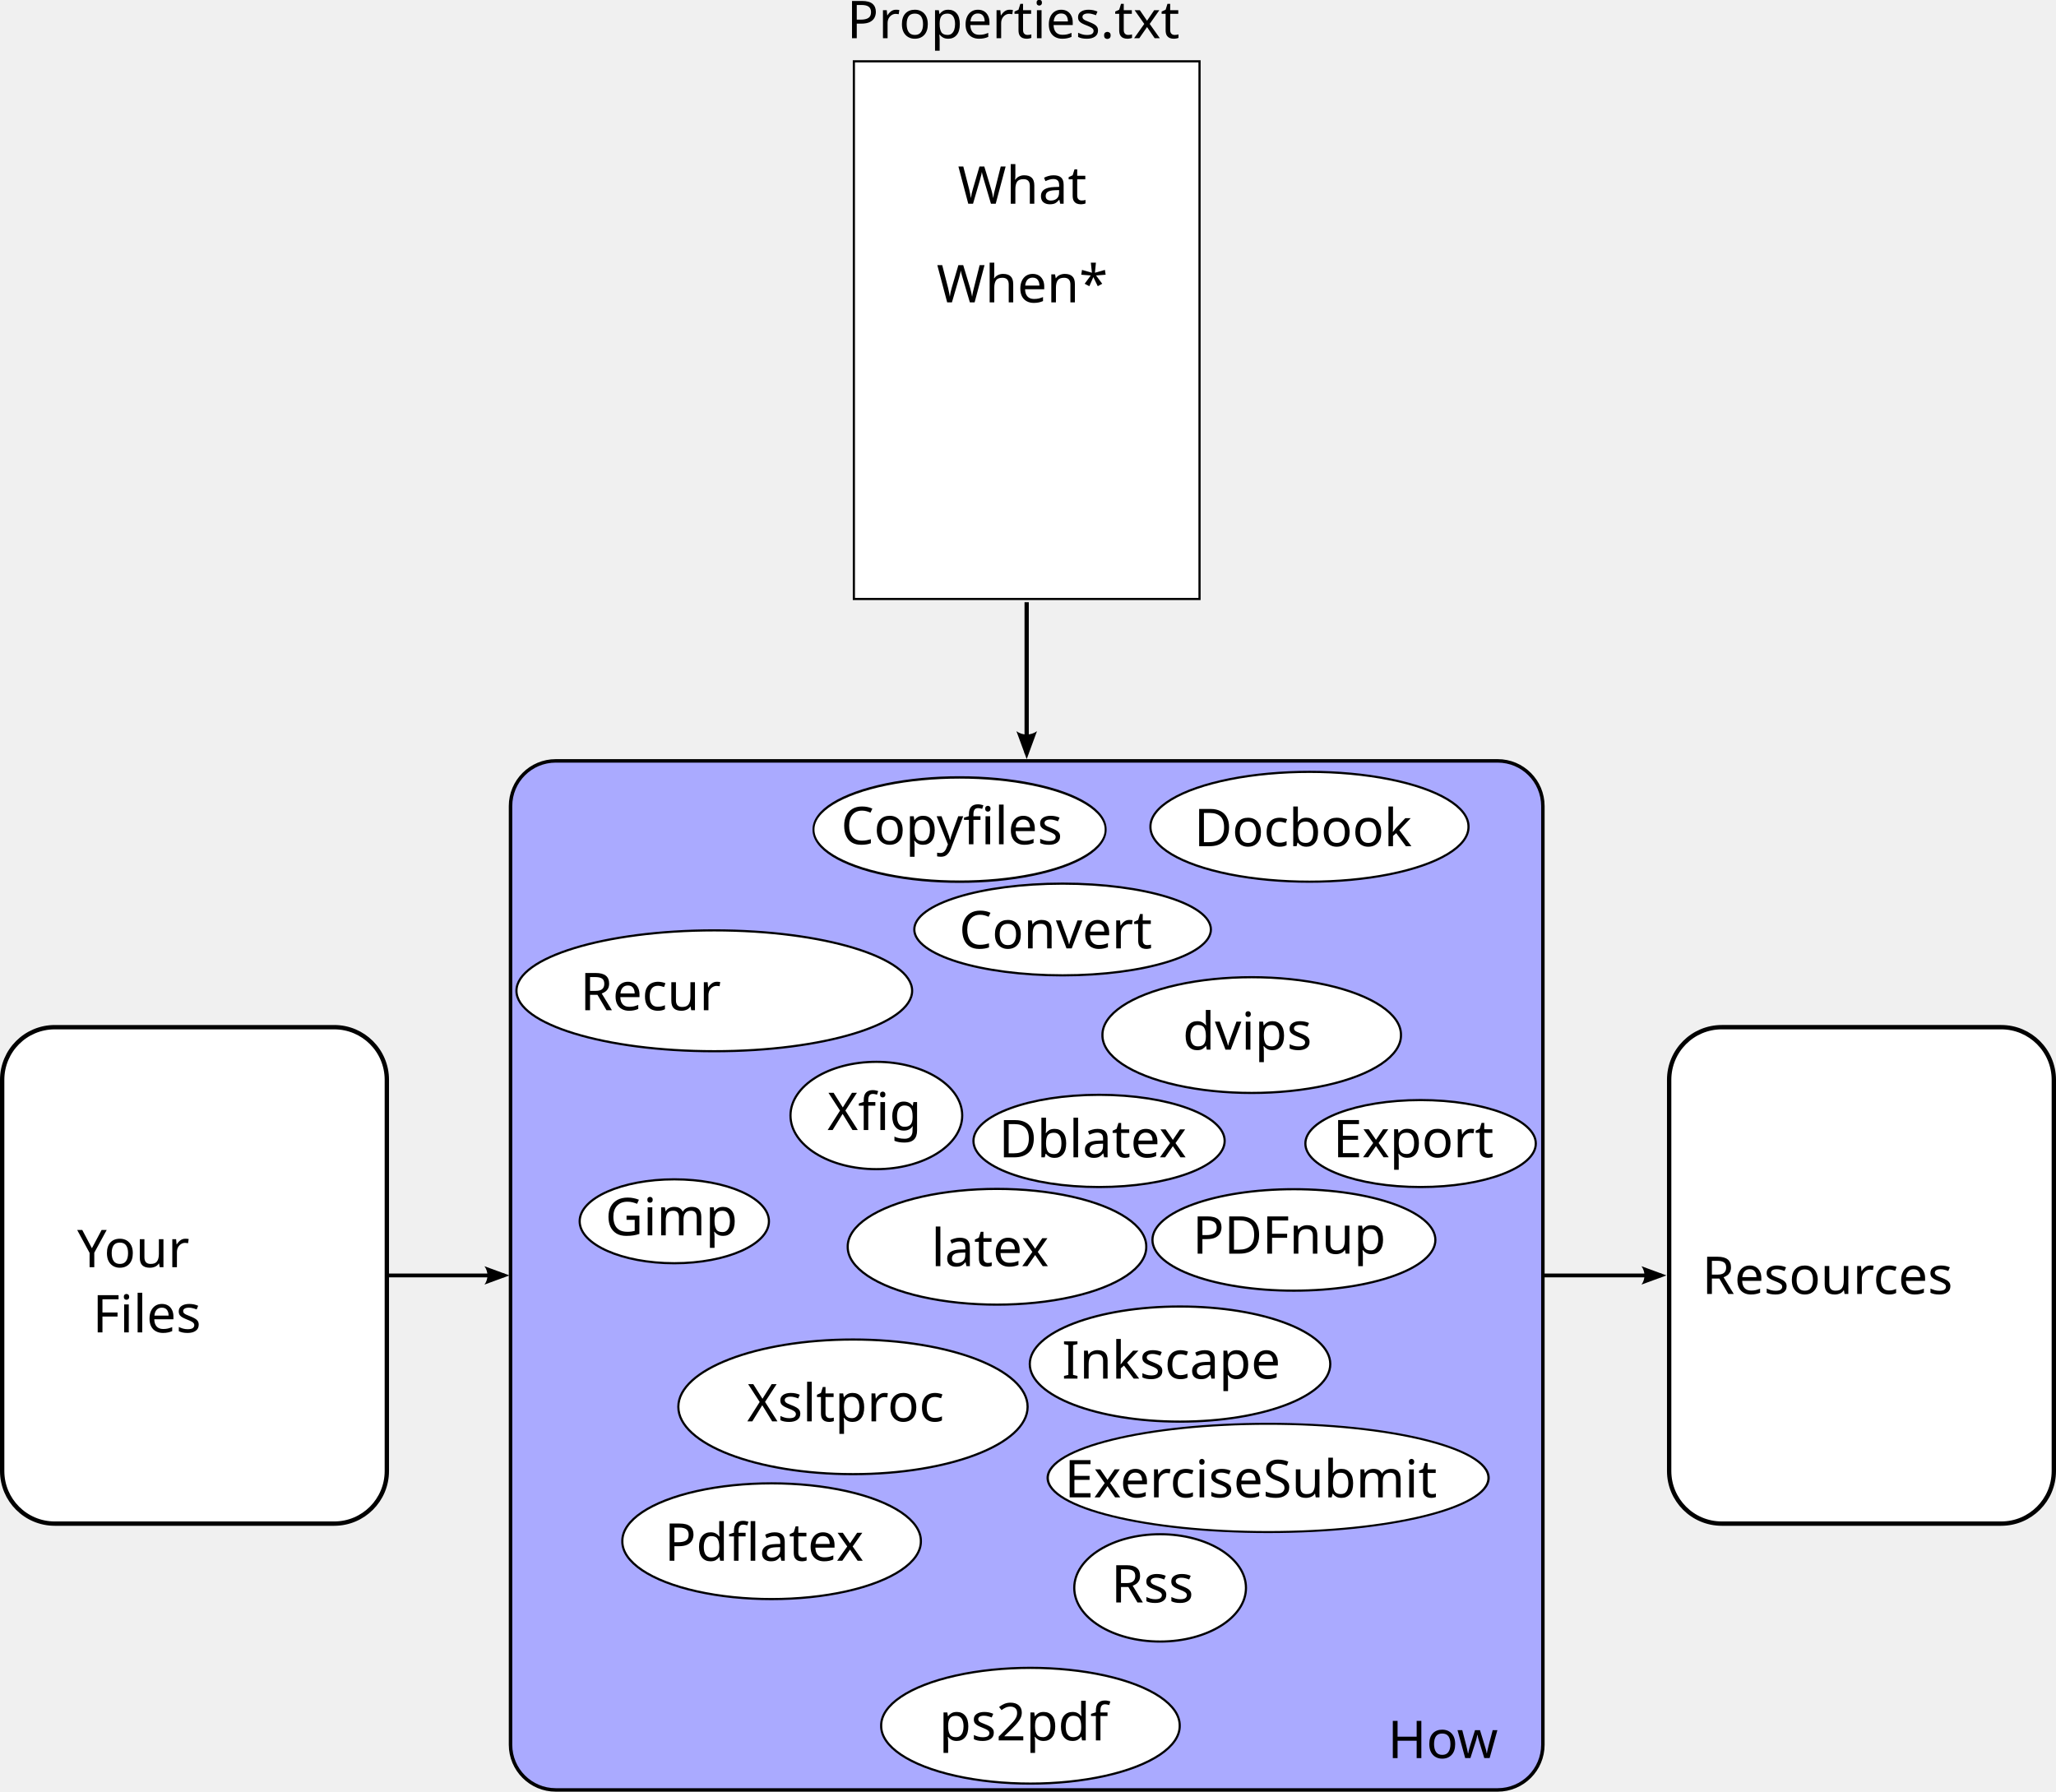
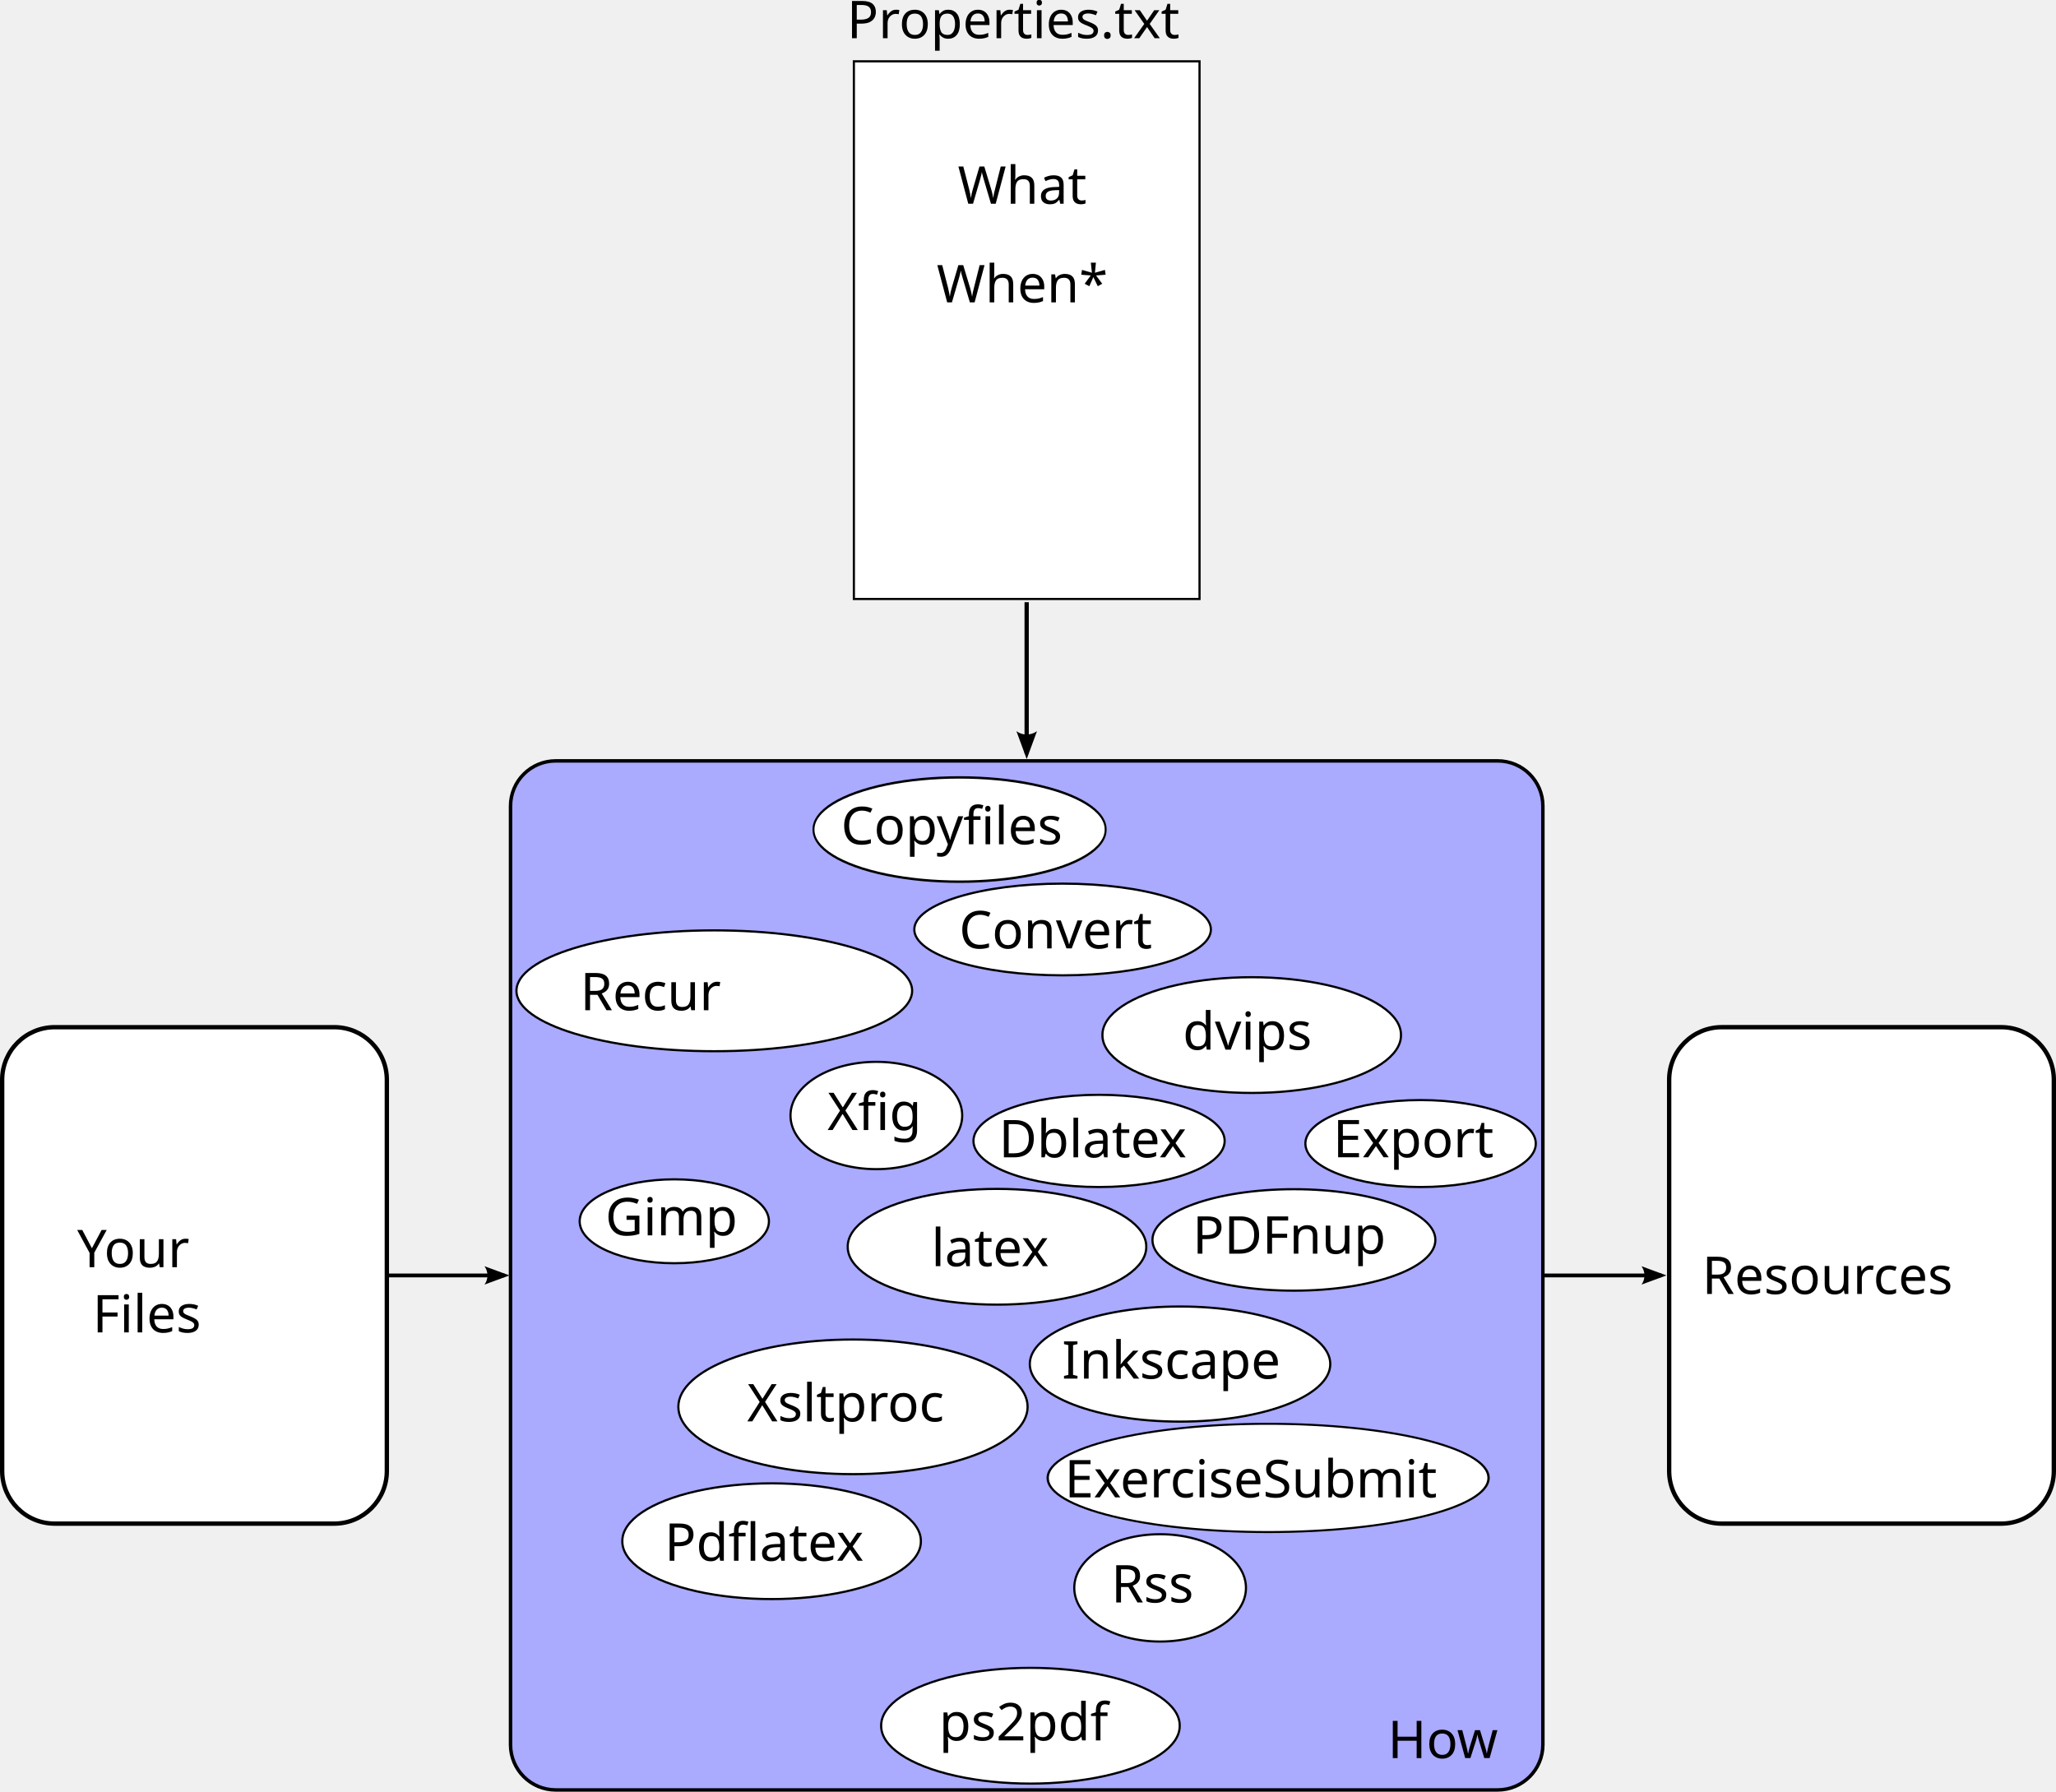
<svg xmlns="http://www.w3.org/2000/svg" width="472.889" height="412.094" id="svg2487" version="1.0">
  <defs id="defs2489">
    <marker orient="auto" refY="0" refX="0" id="Arrow2Mend" style="overflow:visible">
      <path id="path3221" style="font-size:12px;fill-rule:evenodd;stroke-width:0.625;stroke-linejoin:round" d="M 8.719,4.034 L -2.207,0.016 L 8.719,-4.002 C 6.973,-1.63 6.983,1.616 8.719,4.034 z" transform="scale(-0.6,-0.6)" />
    </marker>
  </defs>
  <g id="layer1" transform="translate(-163.2515,-75.24771)">
    <g id="g4322" transform="translate(4.2370606e-5,0.2000522)">
      <rect ry="10.4" rx="10.4" y="250.053" x="280.675" height="236.689" width="237.445" id="rect2712" style="fill:#aaaaff;fill-opacity:1;fill-rule:nonzero;stroke:#000000;stroke-width:0.8;stroke-linecap:butt;stroke-miterlimit:4;stroke-dasharray:none;stroke-dashoffset:0;stroke-opacity:1" />
      <g id="g2526" transform="translate(-0.6201449,1.588583)">
        <path style="fill:#ffffff;fill-opacity:1;fill-rule:nonzero;stroke:#000000;stroke-width:0.5;stroke-miterlimit:4;stroke-dasharray:none;stroke-dashoffset:0;stroke-opacity:1" id="path2287" d="M 388.655,101.318 A 21.766,9.649 0 1 1 345.122,101.318 A 21.766,9.649 0 1 1 388.655,101.318 z" transform="translate(-47.92441,253.0426)" />
        <text xml:space="preserve" style="font-size:12px;font-style:normal;font-weight:normal;fill:#000000;fill-opacity:1;stroke:none;stroke-width:1px;stroke-linecap:butt;stroke-linejoin:miter;stroke-opacity:1;font-family:Verdana" x="303.088" y="357.595" id="text2182">
          <tspan id="tspan2184" x="303.088" y="357.595">Gimp</tspan>
-         </text>
-       </g>
-       <g id="g2506" transform="translate(0.8057612,0.7345501)">
-         <path style="fill:#ffffff;fill-opacity:1;fill-rule:nonzero;stroke:#000000;stroke-width:0.5;stroke-miterlimit:4;stroke-dasharray:none;stroke-dashoffset:0;stroke-opacity:1" id="path2295" d="M 320.438,198.93 A 36.577,12.566 0 1 1 247.285,198.93 A 36.577,12.566 0 1 1 320.438,198.93 z" transform="translate(179.7697,65.54476)" />
-         <text xml:space="preserve" style="font-size:12px;font-style:normal;font-weight:normal;fill:#000000;fill-opacity:1;stroke:none;stroke-width:1px;stroke-linecap:butt;stroke-linejoin:miter;stroke-opacity:1;font-family:Verdana" x="437.103" y="268.943" id="text3419">
-           <tspan id="tspan3421" x="437.103" y="268.943">Docbook</tspan>
        </text>
      </g>
      <g id="g2521" transform="translate(2.503048,0.7460387)">
        <path style="fill:#ffffff;fill-opacity:1;fill-rule:nonzero;stroke:#000000;stroke-width:0.5;stroke-miterlimit:4;stroke-dasharray:none;stroke-dashoffset:0;stroke-opacity:1" id="path2392" d="M 204.306,170.052 A 28.89,10.605 0 1 1 146.525,170.052 A 28.89,10.605 0 1 1 204.306,170.052 z" transform="translate(238.1213,166.6675)" />
        <text xml:space="preserve" style="font-size:12px;font-style:normal;font-weight:normal;fill:#000000;fill-opacity:1;stroke:none;stroke-width:1px;stroke-linecap:butt;stroke-linejoin:miter;stroke-opacity:1;font-family:Verdana" x="390.497" y="340.498" id="text2388">
          <tspan id="tspan2390" x="390.497" y="340.498">Dblatex</tspan>
        </text>
      </g>
      <g id="g2546" transform="translate(-9.001717,0.7460316)">
        <path transform="matrix(0.7095948,0,0,0.8721525,182.295,258.1529)" d="M 344.224,7.969 A 47.348,13.688 0 1 1 249.529,7.969 A 47.348,13.688 0 1 1 344.224,7.969 z" id="path3546" style="fill:#ffffff;fill-opacity:1;fill-rule:nonzero;stroke:#000000;stroke-width:0.636;stroke-miterlimit:4;stroke-dasharray:none;stroke-dashoffset:0;stroke-opacity:1" />
        <text id="text3542" y="268.484" x="365.682" style="font-size:12px;font-style:normal;font-weight:normal;fill:#000000;fill-opacity:1;stroke:none;stroke-width:1px;stroke-linecap:butt;stroke-linejoin:miter;stroke-opacity:1;font-family:Verdana" xml:space="preserve">
          <tspan y="268.484" x="365.682" id="tspan3544">Copyfiles</tspan>
        </text>
      </g>
      <g id="g2490" transform="translate(0.4159014,-3.36626)">
        <path transform="translate(137.7588,276.7488)" d="M 246.387,58.234 A 19.747,12.342 0 1 1 206.893,58.234 A 19.747,12.342 0 1 1 246.387,58.234 z" id="path3554" style="fill:#ffffff;fill-opacity:1;fill-rule:nonzero;stroke:#000000;stroke-width:0.5;stroke-miterlimit:4;stroke-dasharray:none;stroke-dashoffset:0;stroke-opacity:1" />
        <text id="text3550" y="338.331" x="353.152" style="font-size:12px;font-style:normal;font-weight:normal;fill:#000000;fill-opacity:1;stroke:none;stroke-width:1px;stroke-linecap:butt;stroke-linejoin:miter;stroke-opacity:1;font-family:Verdana" xml:space="preserve">
          <tspan y="338.331" x="353.152" id="tspan3552">Xfig</tspan>
        </text>
      </g>
      <g id="g2536" transform="translate(-0.4737923,0.7460495)">
        <path transform="translate(123.2263,323.077)" d="M 346.468,64.966 A 34.557,13.239 0 1 1 277.354,64.966 A 34.557,13.239 0 1 1 346.468,64.966 z" id="path3562" style="fill:#ffffff;fill-opacity:1;fill-rule:nonzero;stroke:#000000;stroke-width:0.5;stroke-miterlimit:4;stroke-dasharray:none;stroke-dashoffset:0;stroke-opacity:1" />
        <text id="text3558" y="391.394" x="407.97" style="font-size:12px;font-style:normal;font-weight:normal;fill:#000000;fill-opacity:1;stroke:none;stroke-width:1px;stroke-linecap:butt;stroke-linejoin:miter;stroke-opacity:1;font-family:Verdana" xml:space="preserve">
          <tspan y="391.394" x="407.97" id="tspan3560">Inkscape</tspan>
        </text>
      </g>
      <g id="g2500" transform="translate(-0.1068786,0.7460447)">
        <path transform="translate(116.9415,158.945)" d="M 324.926,129.143 A 34.108,10.547 0 1 1 256.709,129.143 A 34.108,10.547 0 1 1 324.926,129.143 z" id="path3580" style="fill:#ffffff;fill-opacity:1;fill-rule:nonzero;stroke:#000000;stroke-width:0.5;stroke-miterlimit:4;stroke-dasharray:none;stroke-dashoffset:0;stroke-opacity:1" />
        <text id="text3574" y="292.439" x="383.958" style="font-size:12px;font-style:normal;font-weight:normal;fill:#000000;fill-opacity:1;stroke:none;stroke-width:1px;stroke-linecap:butt;stroke-linejoin:miter;stroke-opacity:1;font-family:Verdana" xml:space="preserve">
          <tspan y="292.439" x="383.958" id="tspan3576">Convert</tspan>
          <tspan id="tspan3578" y="307.439" x="383.958" />
        </text>
      </g>
      <g id="g2480" transform="translate(-0.4737876,8.339753)">
        <path transform="translate(144.7172,237.3576)" d="M 255.363,152.929 A 40.167,15.483 0 1 1 175.029,152.929 A 40.167,15.483 0 1 1 255.363,152.929 z" id="path3588" style="fill:#ffffff;fill-opacity:1;fill-rule:nonzero;stroke:#000000;stroke-width:0.5;stroke-miterlimit:4;stroke-dasharray:none;stroke-dashoffset:0;stroke-opacity:1" />
        <text id="text3584" y="393.638" x="335.565" style="font-size:12px;font-style:normal;font-weight:normal;fill:#000000;fill-opacity:1;stroke:none;stroke-width:1px;stroke-linecap:butt;stroke-linejoin:miter;stroke-opacity:1;font-family:Verdana" xml:space="preserve">
          <tspan id="tspan3586" y="393.638" x="335.565">Xsltproc</tspan>
        </text>
      </g>
      <g id="g2475" transform="translate(-0.36464,10.02475)">
        <path transform="translate(-24.45354,263.8877)" d="M 399.874,155.622 A 34.333,13.239 0 1 1 331.209,155.622 A 34.333,13.239 0 1 1 399.874,155.622 z" id="path3604" style="fill:#ffffff;fill-opacity:1;fill-rule:nonzero;stroke:#000000;stroke-width:0.5;stroke-miterlimit:4;stroke-dasharray:none;stroke-dashoffset:0;stroke-opacity:1" />
        <text id="text3600" y="424.007" x="316.479" style="font-size:12px;font-style:normal;font-weight:normal;fill:#000000;fill-opacity:1;stroke:none;stroke-width:1px;stroke-linecap:butt;stroke-linejoin:miter;stroke-opacity:1;font-family:Verdana" xml:space="preserve">
          <tspan y="424.007" x="316.479" id="tspan3602">Pdflatex</tspan>
        </text>
      </g>
      <g id="g2541" transform="translate(1.729372,-2.395508)">
        <path transform="translate(67.55663,143.0598)" d="M 424.109,219.575 A 32.537,11.669 0 1 1 359.034,219.575 A 32.537,11.669 0 1 1 424.109,219.575 z" id="path3612" style="fill:#ffffff;fill-opacity:1;fill-rule:nonzero;stroke:#000000;stroke-width:0.5;stroke-miterlimit:4;stroke-dasharray:none;stroke-dashoffset:0;stroke-opacity:1" />
        <text id="text3608" y="365.79" x="435.831" style="font-size:12px;font-style:normal;font-weight:normal;fill:#000000;fill-opacity:1;stroke:none;stroke-width:1px;stroke-linecap:butt;stroke-linejoin:miter;stroke-opacity:1;font-family:Verdana" xml:space="preserve">
          <tspan y="365.79" x="435.831" id="tspan3610">PDFnup</tspan>
        </text>
      </g>
      <g id="g2516" transform="translate(-0.1570664,-2.395512)">
        <path transform="translate(511.1503,150.5685)" d="M 5.5,189.897 A 26.5,10 0 1 1 -47.5,189.897 A 26.5,10 0 1 1 5.5,189.897 z" id="path3620" style="fill:#ffffff;fill-opacity:1;fill-rule:nonzero;stroke:#000000;stroke-width:0.5;stroke-miterlimit:4;stroke-dasharray:none;stroke-dashoffset:0;stroke-opacity:1" />
        <text id="text3616" y="343.621" x="470.026" style="font-size:12px;font-style:normal;font-weight:normal;fill:#000000;fill-opacity:1;stroke:none;stroke-width:1px;stroke-linecap:butt;stroke-linejoin:miter;stroke-opacity:1;font-family:Verdana" xml:space="preserve">
          <tspan y="343.621" x="470.026" id="tspan3618">Export</tspan>
        </text>
      </g>
      <g id="g2495" transform="translate(-0.1068736,-5.30664)">
        <path style="fill:#ffffff;fill-opacity:1;fill-rule:nonzero;stroke:#000000;stroke-width:0.5;stroke-miterlimit:4;stroke-dasharray:none;stroke-dashoffset:0;stroke-opacity:1" id="path2478" d="M 287.813,281.782 A 45.503,13.898 0 1 1 196.807,281.782 A 45.503,13.898 0 1 1 287.813,281.782 z" transform="translate(85.33812,26.46117)" />
        <text xml:space="preserve" style="font-size:12px;font-style:normal;font-weight:normal;text-align:center;text-anchor:middle;fill:#000000;fill-opacity:1;stroke:none;stroke-width:1px;stroke-linecap:butt;stroke-linejoin:miter;stroke-opacity:1;font-family:Verdana" x="327.044" y="312.711" id="text2462">
          <tspan id="tspan2464" x="327.044" y="312.711">Recur</tspan>
        </text>
      </g>
      <g id="g2465" transform="translate(-0.1131406,0.7460256)">
        <path style="fill:#ffffff;fill-opacity:1;fill-rule:nonzero;stroke:#000000;stroke-width:0.41;stroke-miterlimit:4;stroke-dasharray:none;stroke-dashoffset:0;stroke-opacity:1" id="path2480" d="M 352.369,309.353 A 38.554,10.984 0 1 1 275.26,309.353 A 38.554,10.984 0 1 1 352.369,309.353 z" transform="matrix(1.315011,0,0,1.133453,42.37244,63.5947)" />
        <text xml:space="preserve" style="font-size:12px;font-style:normal;font-weight:normal;fill:#000000;fill-opacity:1;stroke:none;stroke-width:1px;stroke-linecap:butt;stroke-linejoin:miter;stroke-opacity:1;font-family:Verdana" x="408.234" y="418.699" id="text2470">
          <tspan id="tspan2472" x="408.234" y="418.699">ExerciseSubmit</tspan>
        </text>
      </g>
      <g id="g2485" transform="translate(0.8064109,0.7460417)">
        <path style="fill:#ffffff;fill-opacity:1;fill-rule:nonzero;stroke:#000000;stroke-width:0.5;stroke-miterlimit:4;stroke-dasharray:none;stroke-dashoffset:0;stroke-opacity:1" id="path2330" d="M 399.874,155.622 A 34.333,13.239 0 1 1 331.209,155.622 A 34.333,13.239 0 1 1 399.874,155.622 z" transform="translate(26.2165,205.442)" />
        <text xml:space="preserve" style="font-size:12px;font-style:normal;font-weight:normal;fill:#000000;fill-opacity:1;stroke:none;stroke-width:1px;stroke-linecap:butt;stroke-linejoin:miter;stroke-opacity:1;font-family:Verdana" x="376.656" y="365.532" id="text2332">
          <tspan id="tspan2334" x="376.656" y="365.532">latex</tspan>
        </text>
      </g>
      <g id="g2511" transform="translate(2.695593,0.746049)">
        <path transform="translate(82.91297,156.7523)" d="M 399.874,155.622 A 34.333,13.239 0 1 1 331.209,155.622 A 34.333,13.239 0 1 1 399.874,155.622 z" id="path2338" style="fill:#ffffff;fill-opacity:1;fill-rule:nonzero;stroke:#000000;stroke-width:0.5;stroke-miterlimit:4;stroke-dasharray:none;stroke-dashoffset:0;stroke-opacity:1" />
        <text id="text2340" y="315.726" x="432.602" style="font-size:12px;font-style:normal;font-weight:normal;fill:#000000;fill-opacity:1;stroke:none;stroke-width:1px;stroke-linecap:butt;stroke-linejoin:miter;stroke-opacity:1;font-family:Verdana" xml:space="preserve">
          <tspan y="315.726" x="432.602" id="tspan2342">dvips</tspan>
        </text>
      </g>
      <g id="g2531" transform="translate(-8.118442,0.3280926)">
        <path style="fill:#ffffff;fill-opacity:1;fill-rule:nonzero;stroke:#000000;stroke-width:0.5;stroke-miterlimit:4;stroke-dasharray:none;stroke-dashoffset:0;stroke-opacity:1" id="path2346" d="M 399.874,155.622 A 34.333,13.239 0 1 1 331.209,155.622 A 34.333,13.239 0 1 1 399.874,155.622 z" transform="translate(42.83471,316.0235)" />
        <text xml:space="preserve" style="font-size:12px;font-style:normal;font-weight:normal;fill:#000000;fill-opacity:1;stroke:none;stroke-width:1px;stroke-linecap:butt;stroke-linejoin:miter;stroke-opacity:1;font-family:Verdana" x="387.368" y="475.026" id="text2348">
          <tspan id="tspan2350" x="387.368" y="475.026">ps2pdf</tspan>
        </text>
      </g>
      <text id="text4084" y="479.427" x="482.451" style="font-size:12px;font-style:normal;font-variant:normal;font-weight:normal;font-stretch:normal;text-align:start;line-height:125%;writing-mode:lr-tb;text-anchor:start;fill:#000000;fill-opacity:1;stroke:none;stroke-width:1px;stroke-linecap:butt;stroke-linejoin:miter;stroke-opacity:1;font-family:Verdana;-inkscape-font-specification:Verdana" xml:space="preserve">
        <tspan y="479.427" x="482.451" id="tspan4086">How</tspan>
      </text>
      <g id="g2470" transform="translate(-12.31602,3.286174)">
        <path style="fill:#ffffff;fill-opacity:1;fill-rule:nonzero;stroke:#000000;stroke-width:0.5;stroke-miterlimit:4;stroke-dasharray:none;stroke-dashoffset:0;stroke-opacity:1" id="path2456" d="M 246.387,58.234 A 19.747,12.342 0 1 1 206.893,58.234 A 19.747,12.342 0 1 1 246.387,58.234 z" transform="translate(215.7588,378.7488)" />
        <text xml:space="preserve" style="font-size:12px;font-style:normal;font-weight:normal;fill:#000000;fill-opacity:1;stroke:none;stroke-width:1px;stroke-linecap:butt;stroke-linejoin:miter;stroke-opacity:1;font-family:Verdana" x="431.152" y="440.331" id="text2458">
          <tspan id="tspan2460" x="431.152" y="440.331">Rss</tspan>
        </text>
      </g>
    </g>
    <path style="fill:none;fill-rule:evenodd;stroke:#000000;stroke-width:0.981;stroke-linecap:butt;stroke-linejoin:miter;marker-end:url(#Arrow2Mend);stroke-miterlimit:4;stroke-dasharray:none;stroke-opacity:1" d="M 399.388,213.758 L 399.388,248.554" id="path2787" />
    <g id="g4095" transform="translate(5e-5,-0.393669)">
      <rect y="89.744" x="359.647" height="123.668" width="79.501" id="rect4524" style="fill:#ffffff;fill-opacity:1;fill-rule:nonzero;stroke:#000000;stroke-width:0.5;stroke-miterlimit:4;stroke-dasharray:none;stroke-dashoffset:0;stroke-opacity:1" />
      <text id="text4526" y="84.425" x="358.063" style="font-size:12px;font-style:normal;font-weight:normal;fill:#000000;fill-opacity:1;stroke:none;stroke-width:1px;stroke-linecap:butt;stroke-linejoin:miter;stroke-opacity:1;font-family:Verdana" xml:space="preserve">
        <tspan y="84.425" x="358.063" id="tspan4528">Properties.txt</tspan>
      </text>
      <text id="text4080" y="122.503" x="383.551" style="font-size:12px;font-style:normal;font-variant:normal;font-weight:normal;font-stretch:normal;text-align:start;line-height:125%;writing-mode:lr-tb;text-anchor:start;fill:#000000;fill-opacity:1;stroke:none;stroke-width:1px;stroke-linecap:butt;stroke-linejoin:miter;stroke-opacity:1;font-family:Verdana;-inkscape-font-specification:Verdana" xml:space="preserve">
        <tspan y="122.503" x="383.551" id="tspan4082">What</tspan>
      </text>
      <text id="text4088" y="145.189" x="378.699" style="font-size:12px;font-style:normal;font-variant:normal;font-weight:normal;font-stretch:normal;text-align:start;line-height:125%;writing-mode:lr-tb;text-anchor:start;fill:#000000;fill-opacity:1;stroke:none;stroke-width:1px;stroke-linecap:butt;stroke-linejoin:miter;stroke-opacity:1;font-family:Verdana;-inkscape-font-specification:Verdana" xml:space="preserve">
        <tspan y="145.189" x="378.699" id="tspan4090">When*</tspan>
      </text>
    </g>
    <g id="g4124" transform="translate(0,6.758295)">
      <rect ry="12.099" rx="12.099" y="304.746" x="163.751" height="114.185" width="88.475" id="rect4106" style="fill:#ffffff;fill-opacity:1;fill-rule:nonzero;stroke:#000000;stroke-width:0.999;stroke-linecap:butt;stroke-miterlimit:4;stroke-dasharray:none;stroke-dashoffset:0;stroke-opacity:1" />
      <text id="text4108" y="359.948" x="207.953" style="font-size:12px;font-style:normal;font-variant:normal;font-weight:normal;font-stretch:normal;text-align:center;line-height:125%;writing-mode:lr-tb;text-anchor:middle;fill:#000000;fill-opacity:1;stroke:none;stroke-width:1px;stroke-linecap:butt;stroke-linejoin:miter;stroke-opacity:1;font-family:Verdana;-inkscape-font-specification:Verdana" xml:space="preserve">
        <tspan y="359.948" x="207.953" id="tspan4110">Your</tspan>
        <tspan id="tspan4112" y="374.948" x="207.953">Files</tspan>
      </text>
    </g>
    <path id="path4379" d="M 252.285,368.607 L 279.265,368.607" style="fill:none;fill-rule:evenodd;stroke:#000000;stroke-width:0.876;stroke-linecap:butt;stroke-linejoin:miter;marker-end:url(#Arrow2Mend);stroke-miterlimit:4;stroke-dasharray:none;stroke-opacity:1" />
    <rect ry="12.099" rx="12.099" y="311.504" x="547.166" height="114.185" width="88.475" id="rect4393" style="fill:#ffffff;fill-opacity:1;fill-rule:nonzero;stroke:#000000;stroke-width:0.999;stroke-linecap:butt;stroke-miterlimit:4;stroke-dasharray:none;stroke-dashoffset:0;stroke-opacity:1" />
    <text id="text4395" y="372.868" x="591.368" style="font-size:12px;font-style:normal;font-variant:normal;font-weight:normal;font-stretch:normal;text-align:center;line-height:125%;writing-mode:lr-tb;text-anchor:middle;fill:#000000;fill-opacity:1;stroke:none;stroke-width:1px;stroke-linecap:butt;stroke-linejoin:miter;stroke-opacity:1;font-family:Verdana;-inkscape-font-specification:Verdana" xml:space="preserve">
      <tspan y="372.868" x="591.368" id="tspan4489">Resources</tspan>
    </text>
    <path style="fill:none;fill-rule:evenodd;stroke:#000000;stroke-width:0.876;stroke-linecap:butt;stroke-linejoin:miter;marker-end:url(#Arrow2Mend);stroke-miterlimit:4;stroke-dasharray:none;stroke-opacity:1" d="M 518.403,368.607 L 545.383,368.607" id="path4401" />
  </g>
</svg>
